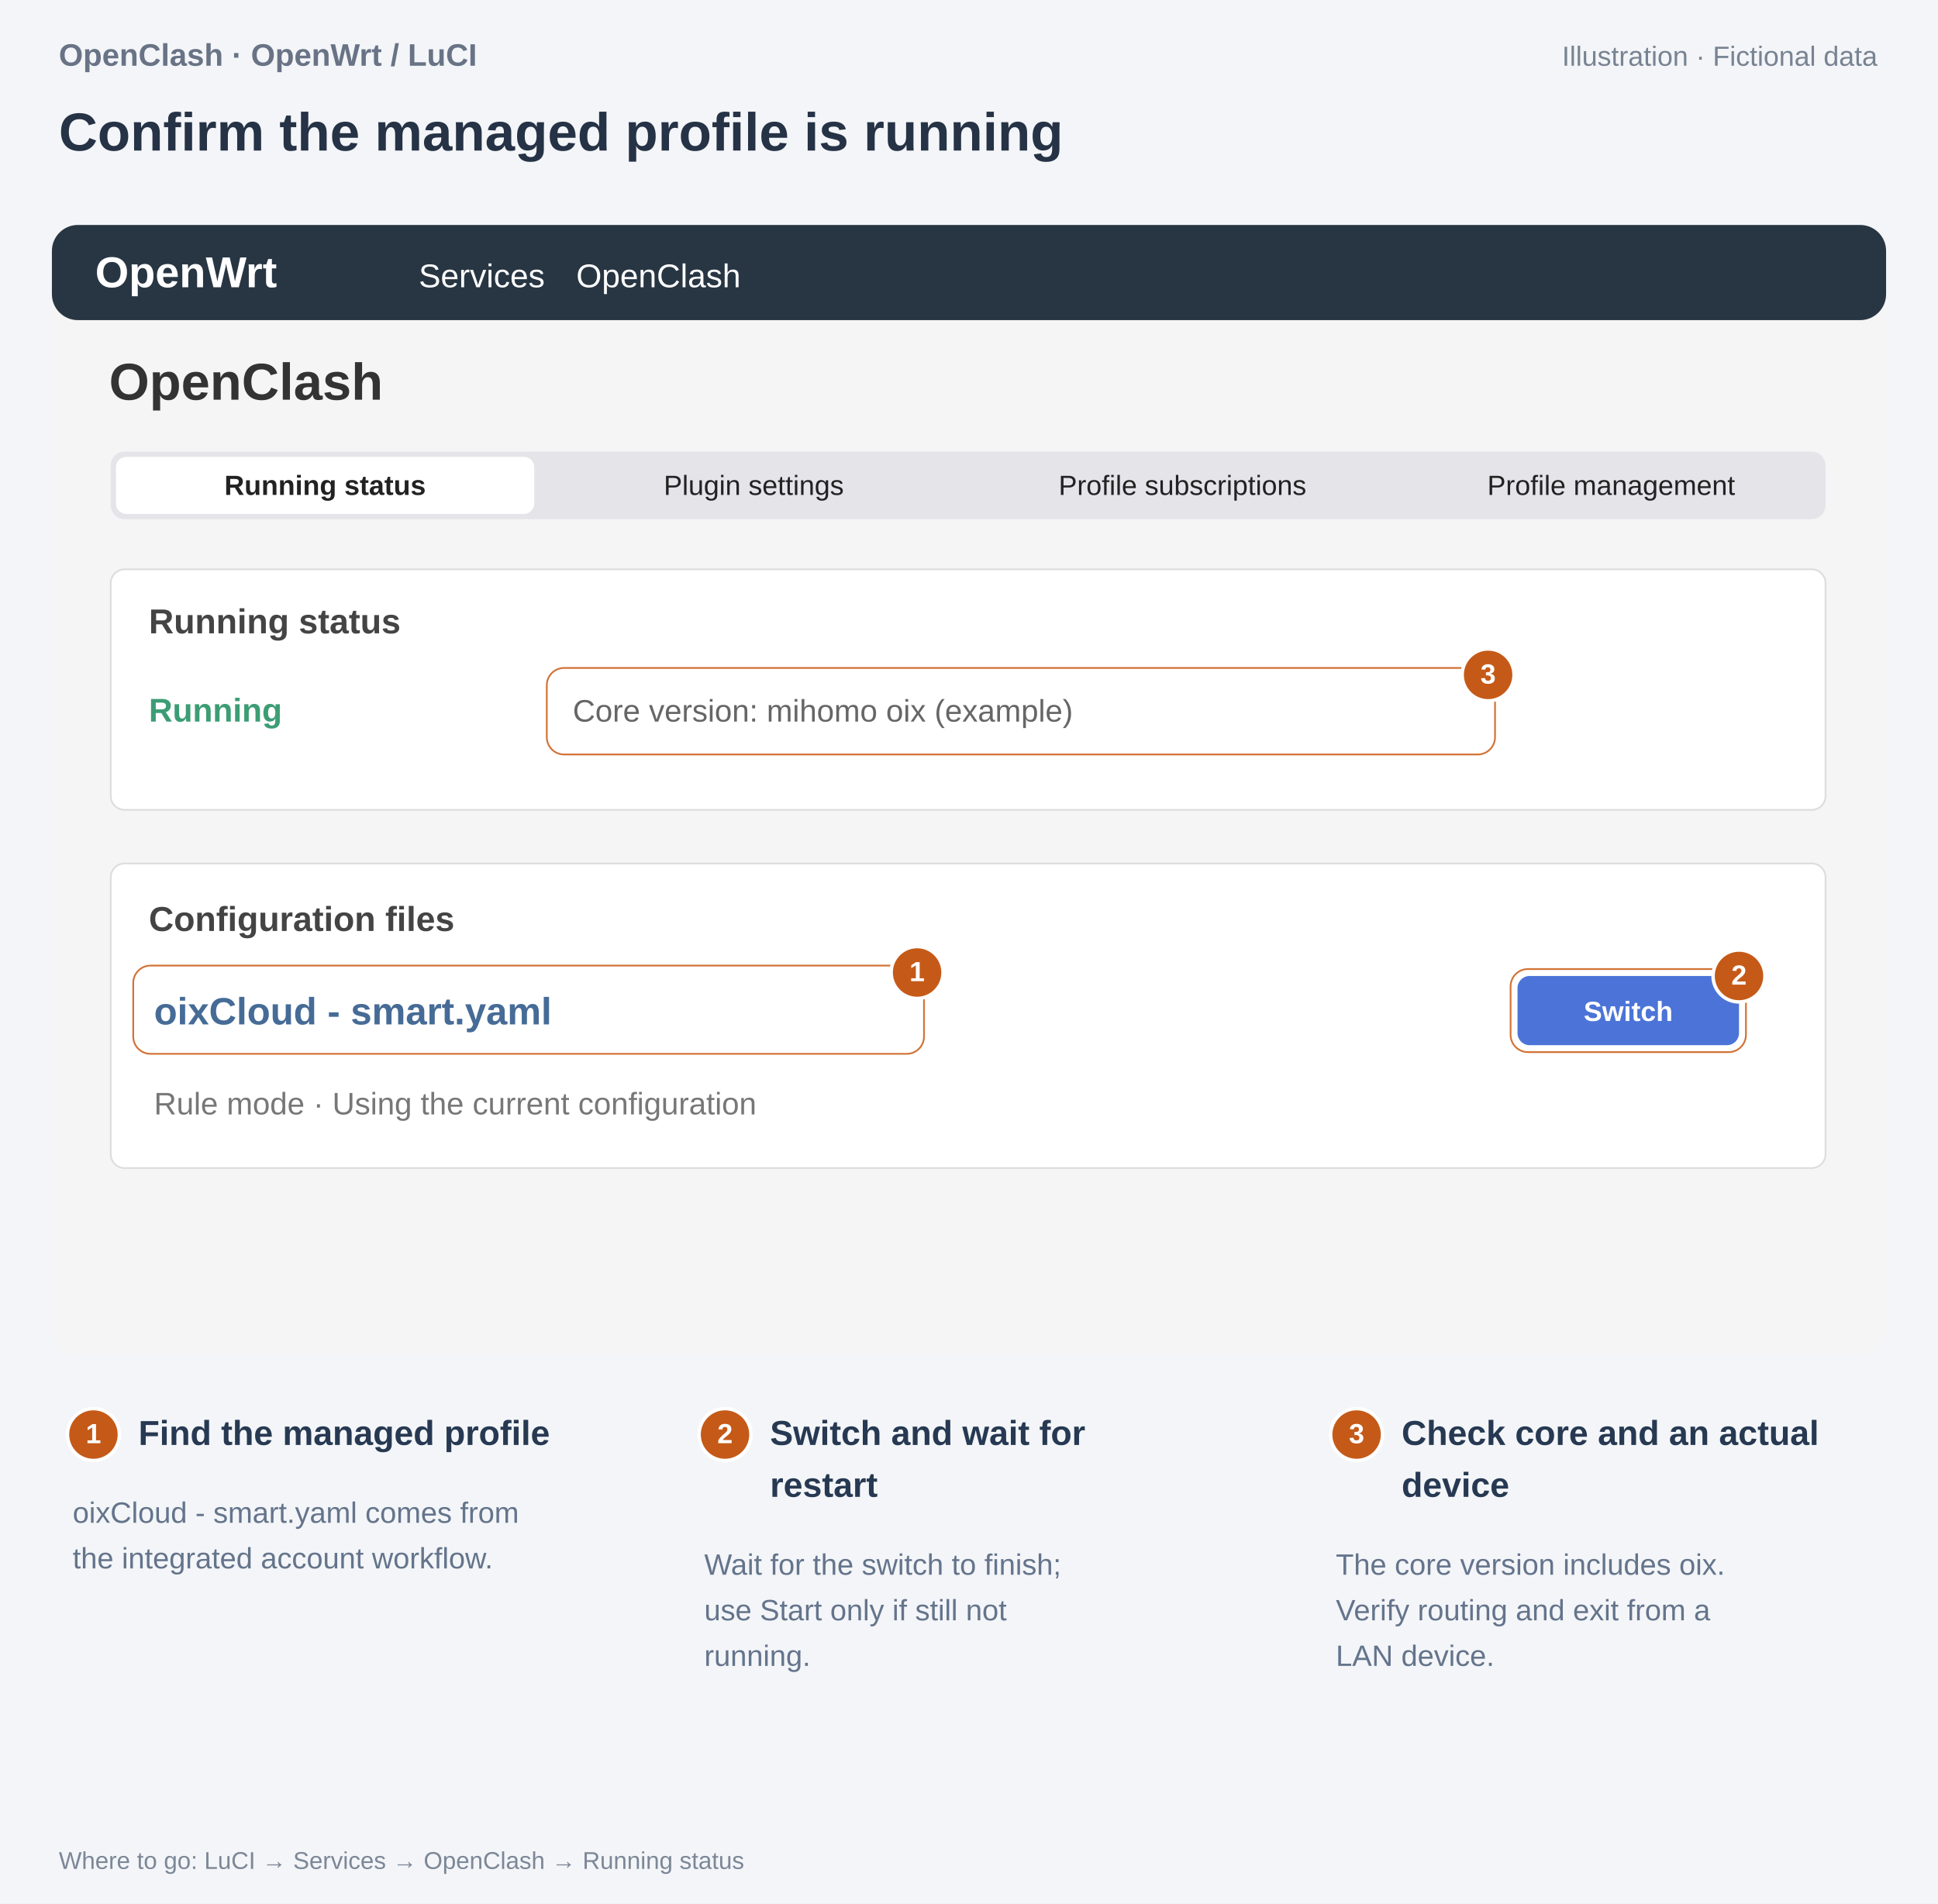
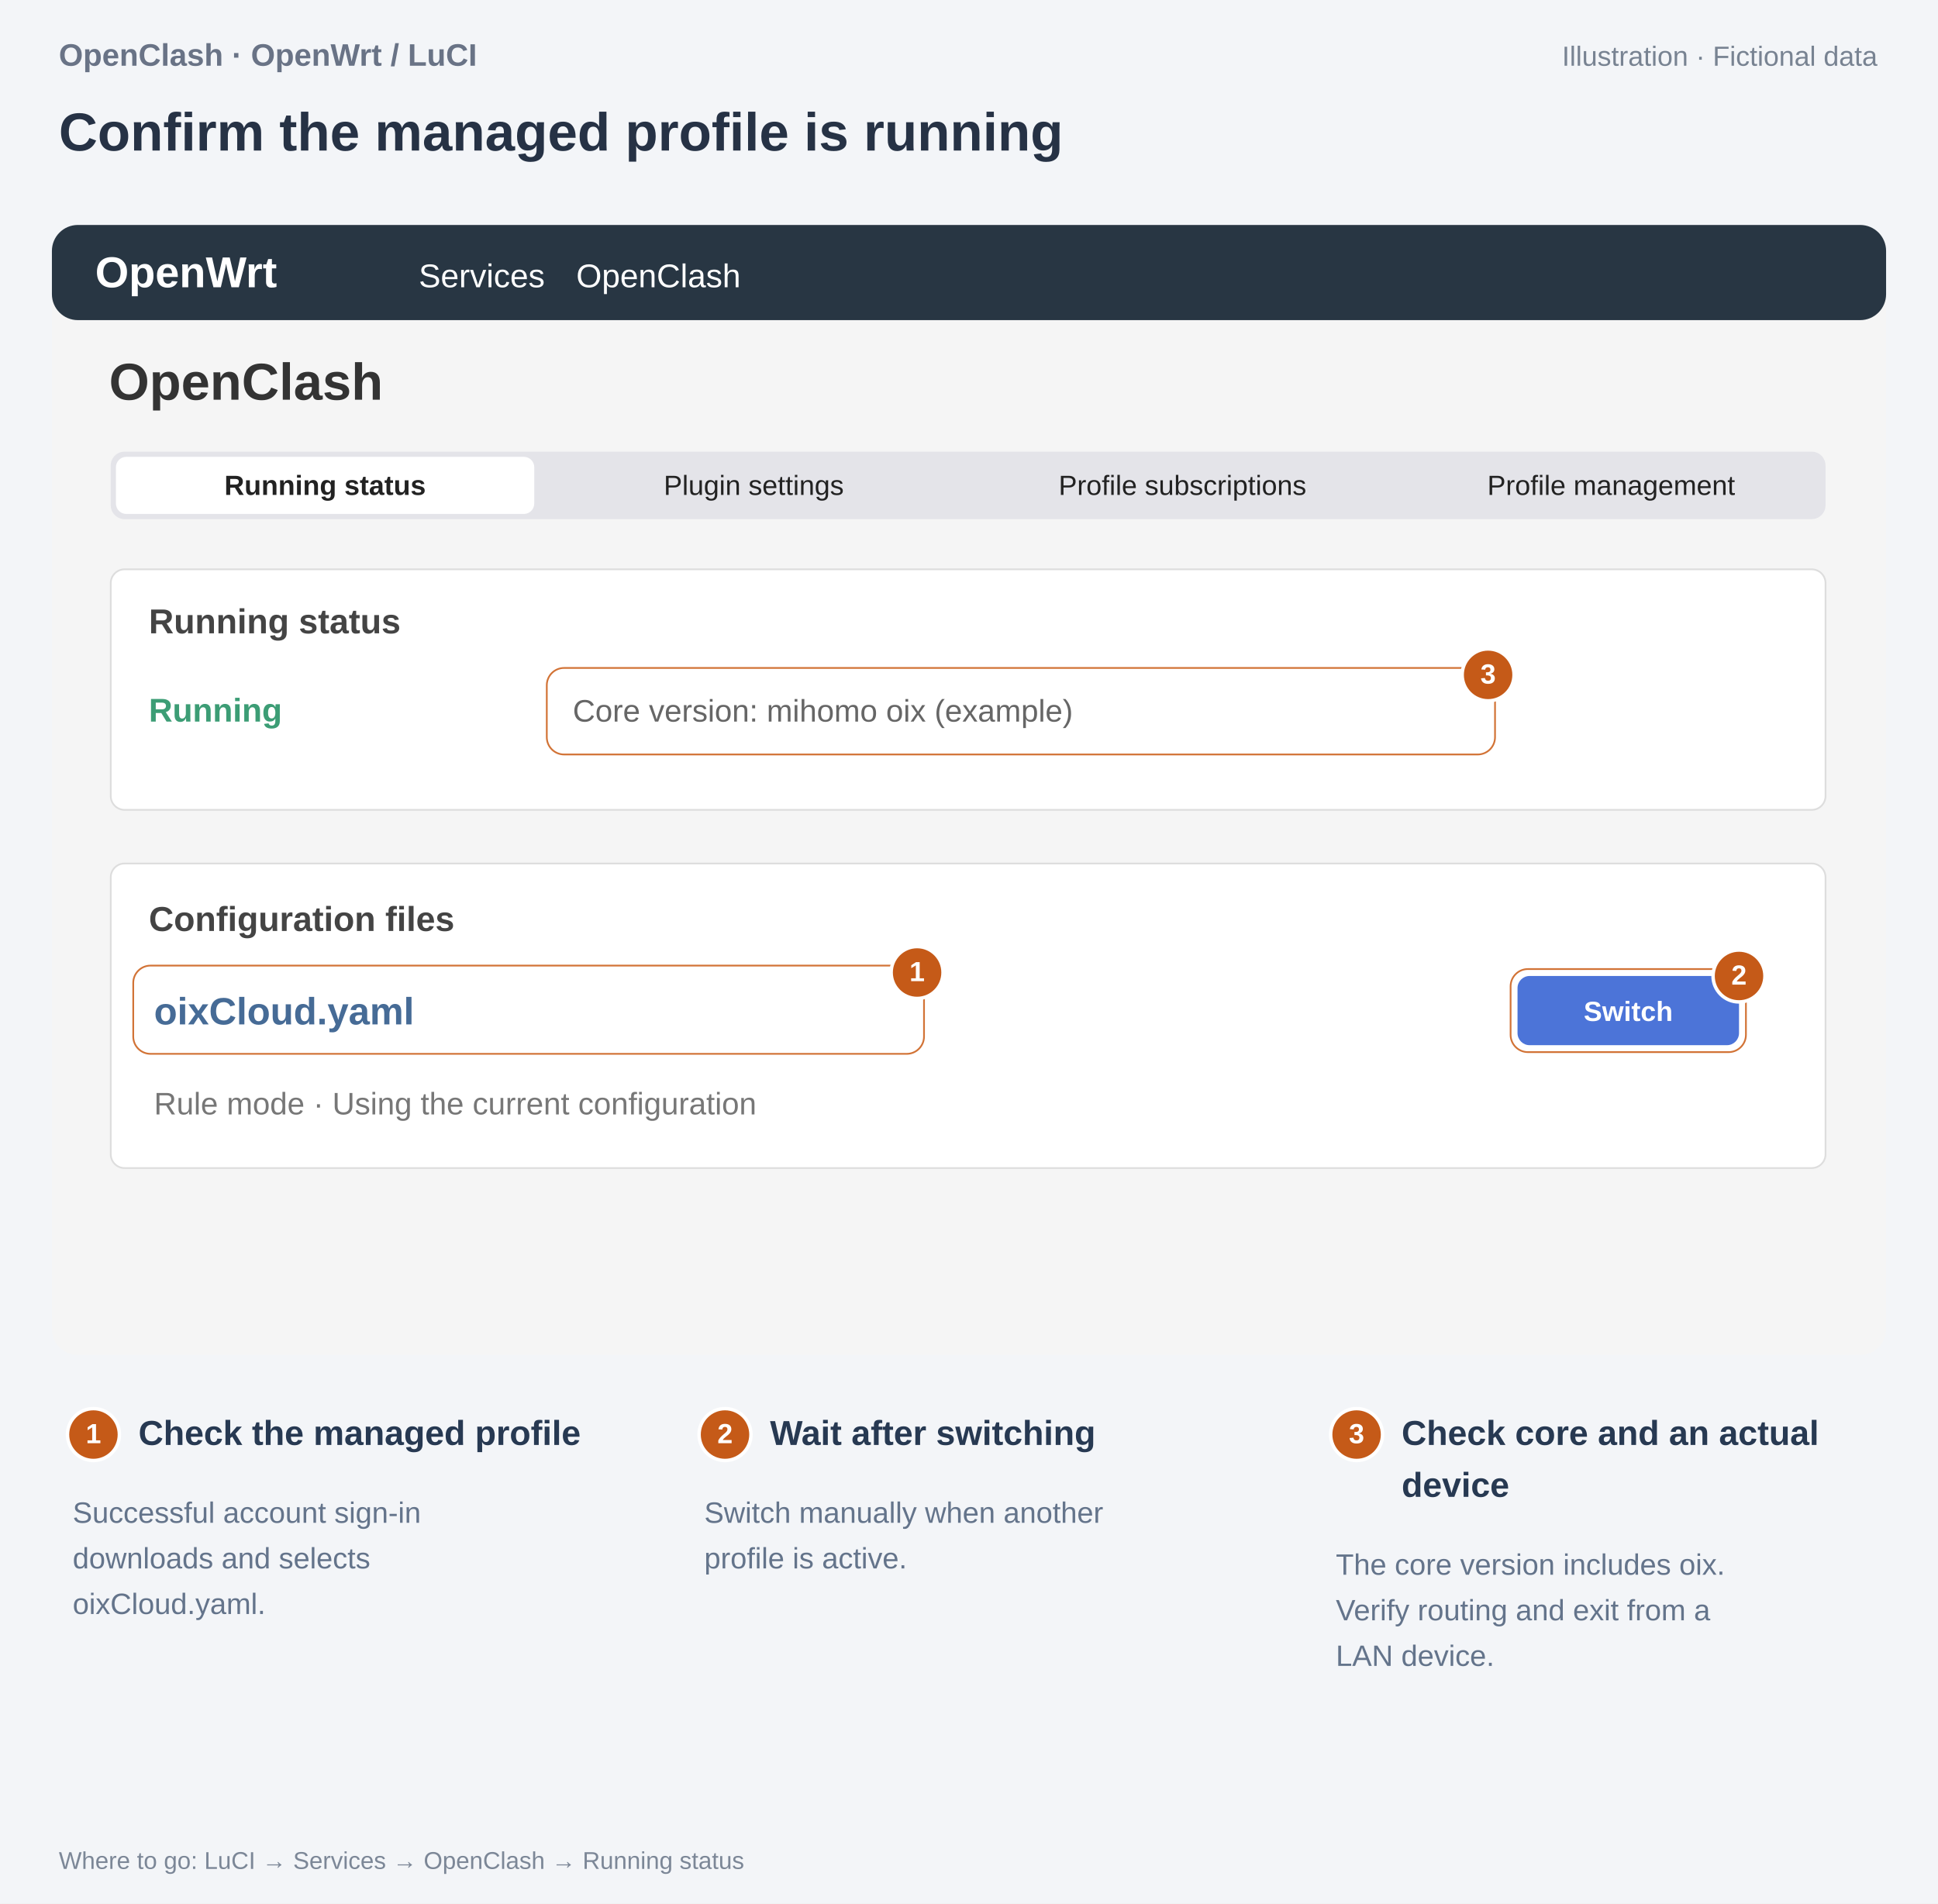
<svg xmlns="http://www.w3.org/2000/svg" width="1120" height="1100" viewBox="0 0 1120 1100" role="img" aria-labelledby="title desc">
  <g font-family="-apple-system,BlinkMacSystemFont,'PingFang SC','Segoe UI',Arial,sans-serif">
    <rect x="0" y="0" width="1120" height="1100" rx="0" fill="#f3f5f8" stroke="none" />
    <text x="34" y="38" font-size="18" fill="#697386" font-weight="600" text-anchor="start">OpenClash · OpenWrt / LuCI</text>
    <text x="1085" y="38" font-size="16" fill="#788392" font-weight="500" text-anchor="end">Illustration · Fictional data</text>
    <text x="34" y="87" font-size="31" fill="#263245" font-weight="700" text-anchor="start">Confirm the managed profile is running</text>
    <rect x="30" y="130" width="1060" height="653" rx="15" fill="#f5f5f5" stroke="none" />
    <rect x="30" y="130" width="1060" height="55" rx="15" fill="#283643" stroke="none" />
    <text x="55" y="166" font-size="25" fill="#fff" font-weight="600" text-anchor="start">OpenWrt</text>
    <text x="242" y="166" font-size="19" fill="#fff" font-weight="400" text-anchor="start">Services</text>
    <text x="333" y="166" font-size="19" fill="#fff" font-weight="400" text-anchor="start">OpenClash</text>
    <text x="63" y="231" font-size="30" fill="#333" font-weight="650" text-anchor="start">OpenClash</text>
    <rect x="64" y="261" width="991" height="39" rx="8" fill="#e4e4e9" stroke="none" />
    <rect x="67" y="264" width="241.75" height="33" rx="6" fill="#fff" stroke="none" />
    <text x="187.875" y="286" font-size="16" fill="#222" font-weight="600" text-anchor="middle">Running status</text>
    <text x="435.625" y="286" font-size="16" fill="#222" font-weight="400" text-anchor="middle">Plugin settings</text>
    <text x="683.375" y="286" font-size="16" fill="#222" font-weight="400" text-anchor="middle">Profile subscriptions</text>
    <text x="931.125" y="286" font-size="16" fill="#222" font-weight="400" text-anchor="middle">Profile management</text>
    <rect x="64" y="329" width="991" height="139" rx="8" fill="#fff" stroke="#ddd" />
    <text x="86" y="366" font-size="20" fill="#444" font-weight="600" text-anchor="start">Running status</text>
    <text x="86" y="417" font-size="19" fill="#3c9d75" font-weight="600" text-anchor="start">Running</text>
    <text x="331" y="417" font-size="18" fill="#666" font-weight="400" text-anchor="start">Core version: mihomo oix (example)</text>
    <rect x="316" y="386" width="548" height="50" rx="10" fill="none" stroke="#d27336" />
    <circle cx="860" cy="390" r="15" fill="#c55a18" stroke="#fff" stroke-width="2" />
    <text x="860" y="395" font-size="16" fill="#fff" font-weight="700" text-anchor="middle">3</text>
    <rect x="64" y="499" width="991" height="176" rx="8" fill="#fff" stroke="#ddd" />
    <text x="86" y="538" font-size="20" fill="#444" font-weight="600" text-anchor="start">Configuration files</text>
-     <text x="89" y="592" font-size="22" fill="#466b96" font-weight="600" text-anchor="start">oixCloud - smart.yaml</text>
+     <text x="89" y="592" font-size="22" fill="#466b96" font-weight="600" text-anchor="start">oixCloud.yaml</text>
    <rect x="77" y="558" width="457" height="51" rx="10" fill="none" stroke="#d27336" />
    <circle cx="530" cy="562" r="15" fill="#c55a18" stroke="#fff" stroke-width="2" />
    <text x="530" y="567" font-size="16" fill="#fff" font-weight="700" text-anchor="middle">1</text>
    <rect x="877" y="564" width="128" height="40" rx="7" fill="#4c74d8" stroke="none" />
    <text x="941" y="590" font-size="16" fill="#fff" font-weight="600" text-anchor="middle">Switch</text>
    <rect x="873" y="560" width="136" height="48" rx="10" fill="none" stroke="#d27336" />
    <circle cx="1005" cy="564" r="15" fill="#c55a18" stroke="#fff" stroke-width="2" />
    <text x="1005" y="569" font-size="16" fill="#fff" font-weight="700" text-anchor="middle">2</text>
    <text x="89" y="644" font-size="18" fill="#777" font-weight="400" text-anchor="start">Rule mode · Using the current configuration</text>
    <circle cx="54" cy="829" r="15" fill="#c55a18" stroke="#fff" stroke-width="2" />
    <text x="54" y="834" font-size="16" fill="#fff" font-weight="700" text-anchor="middle">1</text>
-     <text x="80" y="835" font-size="20" fill="#273952" font-weight="600" text-anchor="start">Find the managed profile</text>
-     <text x="42" y="880" font-size="17" fill="#64748b" font-weight="400" text-anchor="start">oixCloud - smart.yaml comes from</text>
-     <text x="42" y="906.35" font-size="17" fill="#64748b" font-weight="400" text-anchor="start">the integrated account workflow.</text>
+     <text x="80" y="835" font-size="20" fill="#273952" font-weight="600" text-anchor="start">Check the managed profile</text>
+     <text x="42" y="880" font-size="17" fill="#64748b" font-weight="400" text-anchor="start">Successful account sign-in</text>
+     <text x="42" y="906.35" font-size="17" fill="#64748b" font-weight="400" text-anchor="start">downloads and selects</text>
+     <text x="42" y="932.7" font-size="17" fill="#64748b" font-weight="400" text-anchor="start">oixCloud.yaml.</text>
    <circle cx="419" cy="829" r="15" fill="#c55a18" stroke="#fff" stroke-width="2" />
    <text x="419" y="834" font-size="16" fill="#fff" font-weight="700" text-anchor="middle">2</text>
-     <text x="445" y="835" font-size="20" fill="#273952" font-weight="600" text-anchor="start">Switch and wait for</text>
-     <text x="445" y="865" font-size="20" fill="#273952" font-weight="600" text-anchor="start">restart</text>
-     <text x="407" y="910" font-size="17" fill="#64748b" font-weight="400" text-anchor="start">Wait for the switch to finish;</text>
-     <text x="407" y="936.35" font-size="17" fill="#64748b" font-weight="400" text-anchor="start">use Start only if still not</text>
-     <text x="407" y="962.7" font-size="17" fill="#64748b" font-weight="400" text-anchor="start">running.</text>
+     <text x="445" y="835" font-size="20" fill="#273952" font-weight="600" text-anchor="start">Wait after switching</text>
+     <text x="407" y="880" font-size="17" fill="#64748b" font-weight="400" text-anchor="start">Switch manually when another</text>
+     <text x="407" y="906.35" font-size="17" fill="#64748b" font-weight="400" text-anchor="start">profile is active.</text>
    <circle cx="784" cy="829" r="15" fill="#c55a18" stroke="#fff" stroke-width="2" />
    <text x="784" y="834" font-size="16" fill="#fff" font-weight="700" text-anchor="middle">3</text>
    <text x="810" y="835" font-size="20" fill="#273952" font-weight="600" text-anchor="start">Check core and an actual</text>
    <text x="810" y="865" font-size="20" fill="#273952" font-weight="600" text-anchor="start">device</text>
    <text x="772" y="910" font-size="17" fill="#64748b" font-weight="400" text-anchor="start">The core version includes oix.</text>
    <text x="772" y="936.35" font-size="17" fill="#64748b" font-weight="400" text-anchor="start">Verify routing and exit from a</text>
    <text x="772" y="962.7" font-size="17" fill="#64748b" font-weight="400" text-anchor="start">LAN device.</text>
    <text x="34" y="1080" font-size="14" fill="#7c8797" font-weight="400" text-anchor="start">Where to go: LuCI → Services → OpenClash → Running status</text>
  </g>
</svg>
